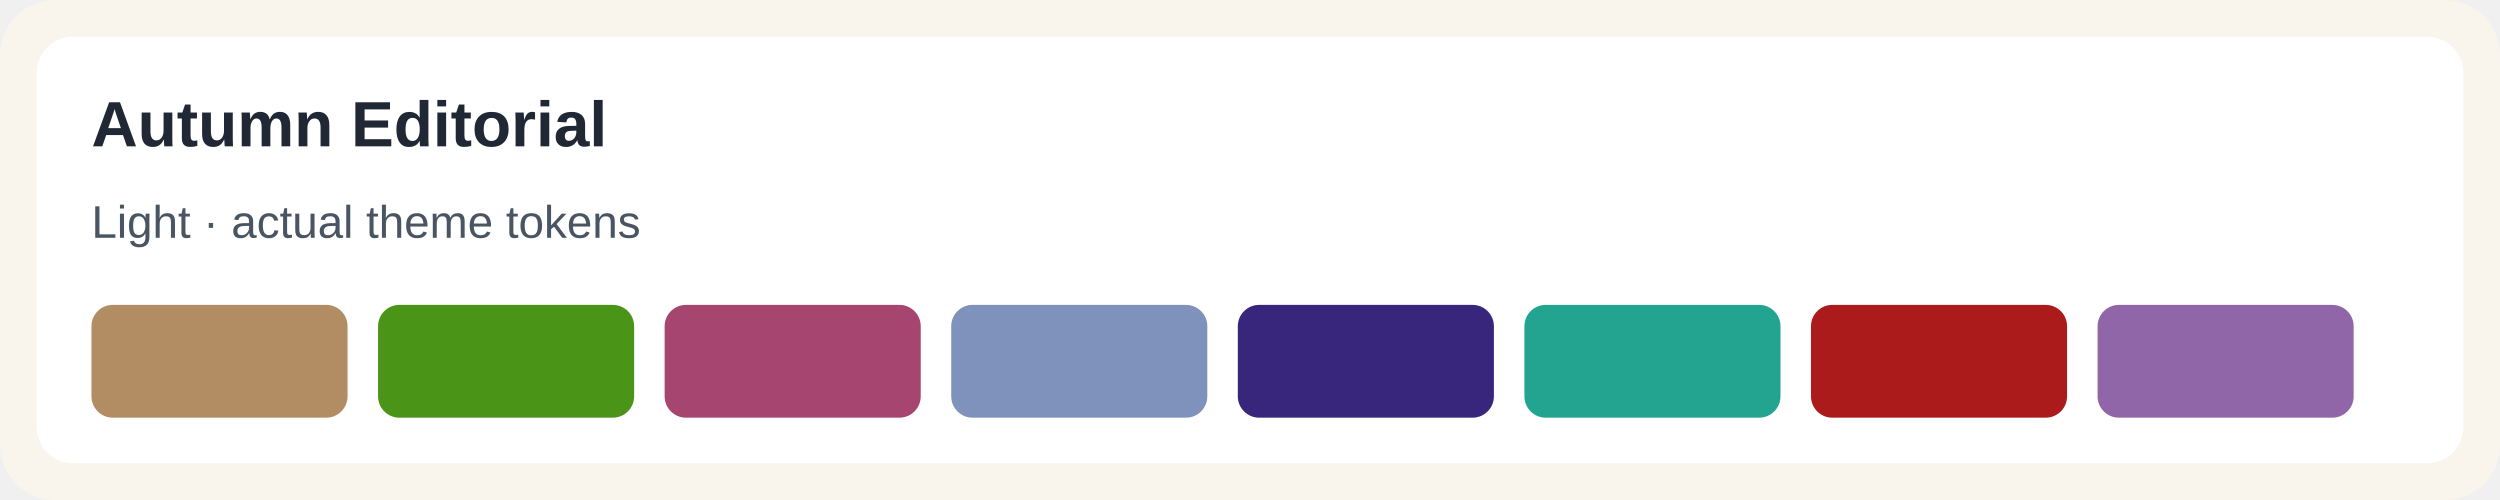
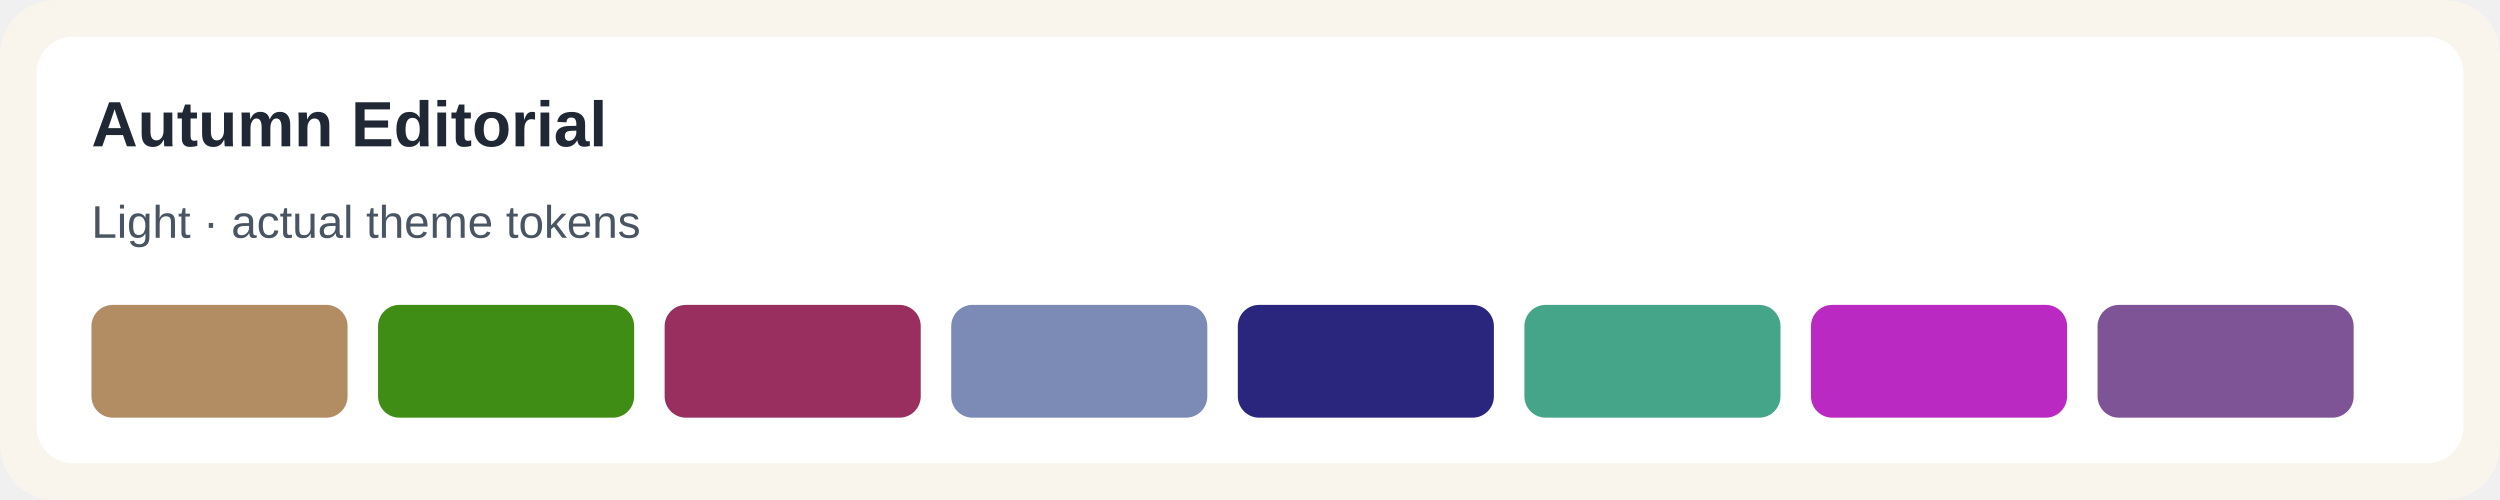
<svg xmlns="http://www.w3.org/2000/svg" width="820" height="164" viewBox="0 0 820 164">
  <rect width="820" height="164" rx="18" fill="#F9F4EC" />
  <rect x="12" y="12" width="796" height="140" rx="12" fill="#FFFFFF" />
  <text x="30" y="48" fill="#1F2834" font-family="Segoe UI,Arial,sans-serif" font-size="21" font-weight="650">Autumn Editorial</text>
  <text x="30" y="78" fill="#4A5563" font-family="Segoe UI,Arial,sans-serif" font-size="15">Light · actual theme tokens</text>
  <rect x="30" y="100" width="84" height="37" rx="7" fill="#B28D64" />
-   <rect x="124" y="100" width="84" height="37" rx="7" fill="#4A9518" />
-   <rect x="218" y="100" width="84" height="37" rx="7" fill="#A54570" />
-   <rect x="312" y="100" width="84" height="37" rx="7" fill="#7F92BC" />
-   <rect x="406" y="100" width="84" height="37" rx="7" fill="#38267D" />
-   <rect x="500" y="100" width="84" height="37" rx="7" fill="#23A491" />
-   <rect x="594" y="100" width="84" height="37" rx="7" fill="#AC1B1B" />
-   <rect x="688" y="100" width="84" height="37" rx="7" fill="#9166A9" />
+   <rect x="124" y="100" width="84" height="37" rx="7" fill="#408D16" />
+   <rect x="218" y="100" width="84" height="37" rx="7" fill="#982F5E" />
+   <rect x="312" y="100" width="84" height="37" rx="7" fill="#7C8BB6" />
+   <rect x="406" y="100" width="84" height="37" rx="7" fill="#2B267D" />
+   <rect x="500" y="100" width="84" height="37" rx="7" fill="#45A589" />
+   <rect x="594" y="100" width="84" height="37" rx="7" fill="#BA29C2" />
+   <rect x="688" y="100" width="84" height="37" rx="7" fill="#7F5496" />
</svg>
